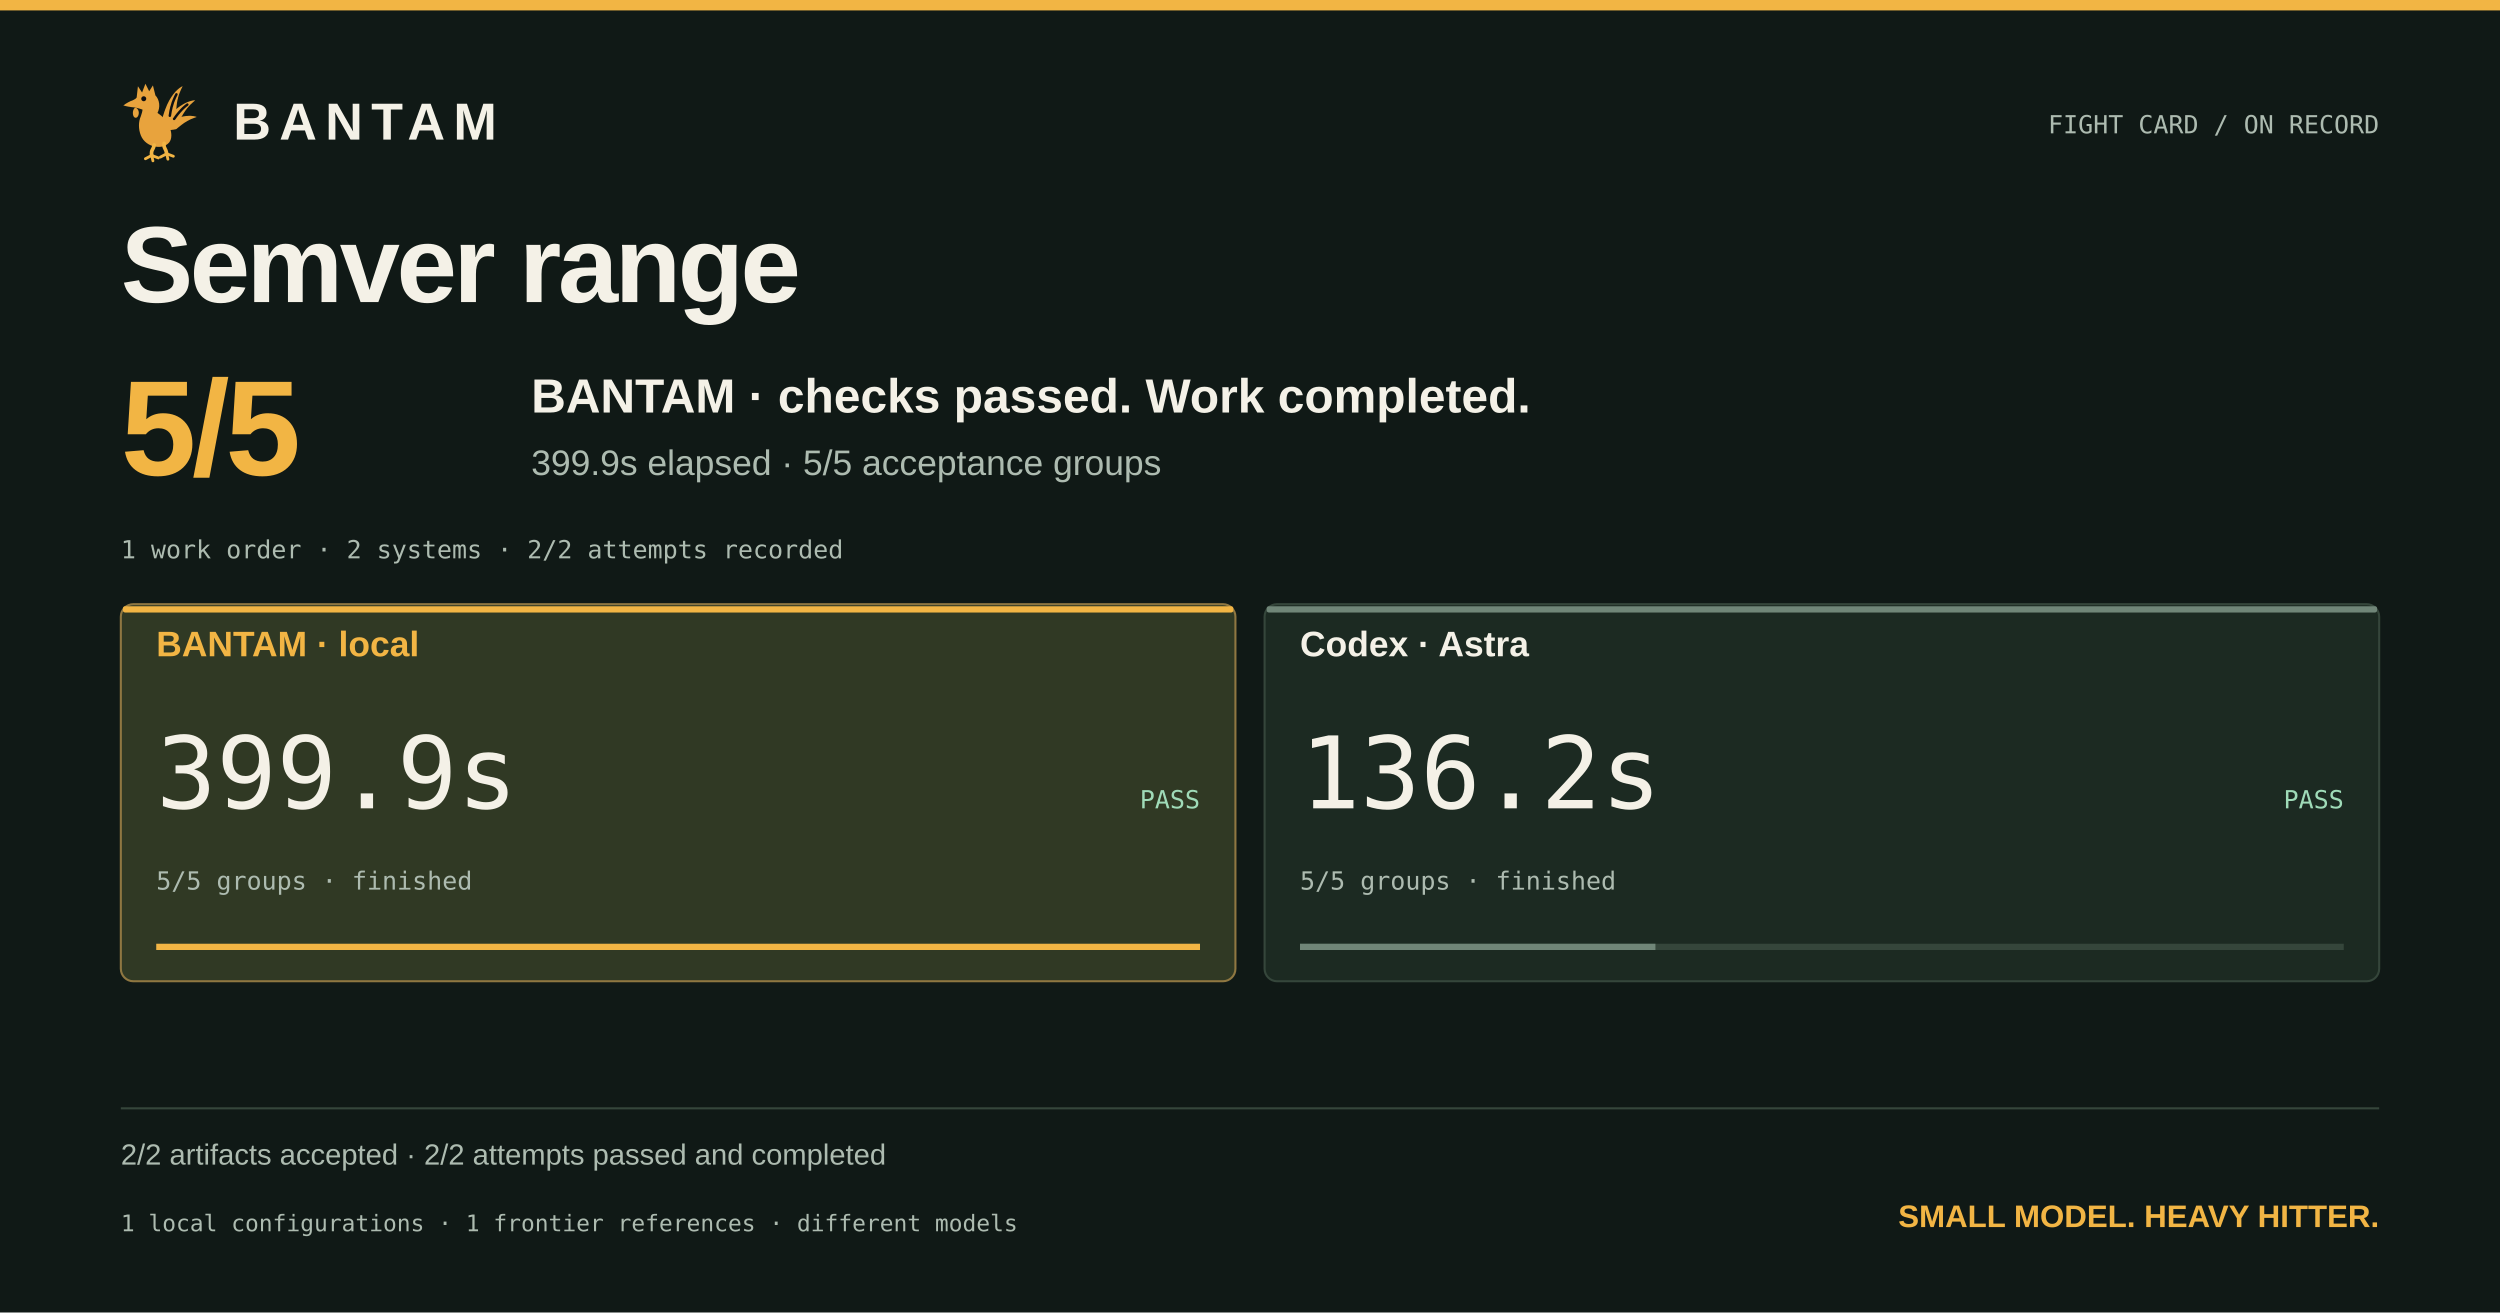
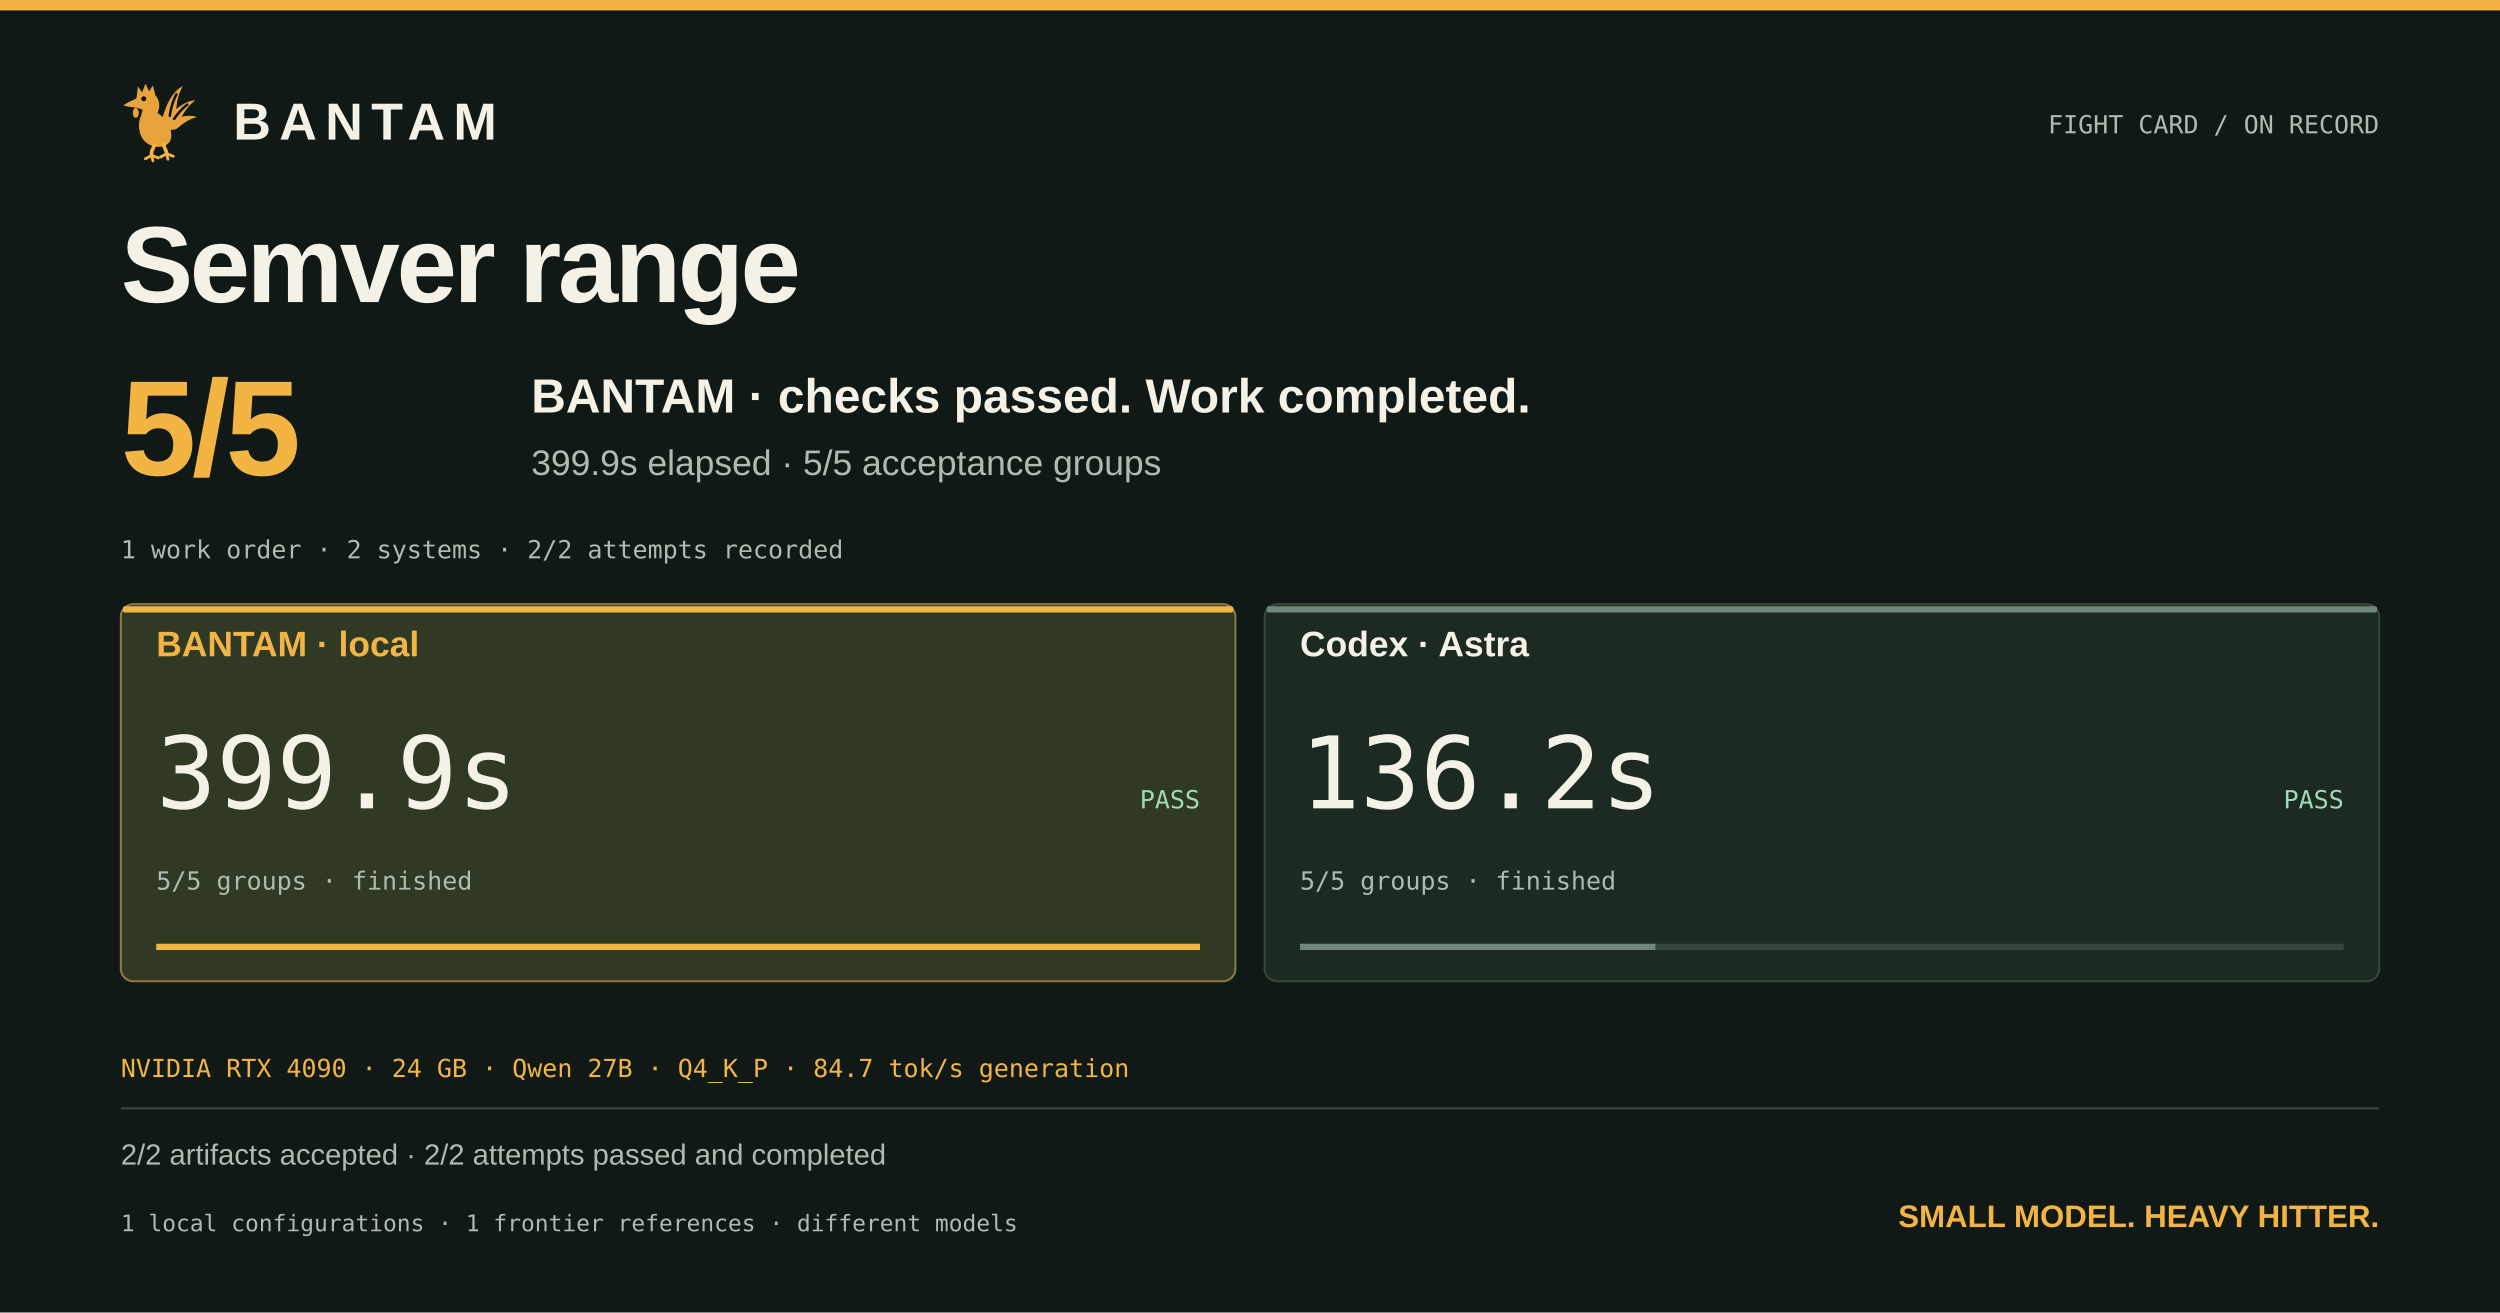
<svg xmlns="http://www.w3.org/2000/svg" width="1200" height="630" viewBox="0 0 1200 630" role="img" aria-label="Semver range · BANTAM recorded comparison">
  <g font-family="Arial,Helvetica,sans-serif">
    <rect width="1200" height="630" fill="#101916" />
    <rect width="1200" height="5" fill="#f2b544" />
    <svg x="58" y="35" width="40" height="48" viewBox="0 0 100 100" color="#f2b544">
      <g fill="#e8a33d">
        <path d="M61.0 56.4L61.7 55.3L62.4 54.1L63.1 53.0L63.7 51.8L64.3 50.7L64.9 49.5L65.5 48.4L66.1 47.3L66.5 46.1L66.5 45.0L66.4 43.8L66.4 42.6L66.4 41.4L66.4 40.2L66.4 39.1L66.4 37.9L66.5 36.7L66.5 35.6L66.5 34.4L66.6 33.3L66.7 32.1L66.8 31.0L66.9 29.8L67.0 28.7L67.2 27.5L67.3 26.4L67.5 25.2L67.7 24.1L67.9 22.9L68.2 21.8L68.5 20.7L68.7 19.5L69.1 18.4L69.4 17.3L69.8 16.1L70.1 15.0L70.6 13.9L71.0 12.8L71.5 11.7L72.0 10.5L72.5 9.4L73.0 8.3L73.6 7.2L74.1 5.9L74.1 5.9L72.9 6.5L71.8 7.2L70.7 7.9L69.7 8.7L68.7 9.5L67.7 10.4L66.8 11.3L65.8 12.2L65.0 13.2L64.1 14.2L63.3 15.2L62.4 16.3L61.7 17.4L60.9 18.5L60.2 19.6L59.5 20.7L58.8 21.9L58.1 23.0L57.5 24.2L56.9 25.4L56.3 26.6L55.7 27.8L55.2 29.0L54.7 30.2L54.2 31.5L53.7 32.7L53.2 33.9L52.8 35.2L52.3 36.4L51.9 37.7L51.5 38.9L51.1 40.2L50.7 41.4L50.4 42.7L50.0 43.9L50.1 45.2L50.4 46.5L50.6 47.8L51.0 49.1L51.3 50.4L51.7 51.7L52.1 53.0L52.6 54.3L53.0 55.6Z" />
        <path d="M60.1 57.9L61.1 57.3L62.1 56.7L63.1 56.0L64.0 55.4L64.9 54.7L65.9 54.1L66.8 53.4L67.6 52.8L68.4 52.0L68.8 51.1L69.2 50.1L69.7 49.2L70.1 48.3L70.5 47.4L71.0 46.4L71.4 45.5L71.9 44.6L72.4 43.7L72.8 42.8L73.3 41.9L73.8 41.1L74.3 40.2L74.8 39.3L75.4 38.5L75.9 37.6L76.5 36.8L77.0 35.9L77.6 35.1L78.2 34.3L78.8 33.5L79.4 32.6L80.1 31.9L80.7 31.1L81.4 30.3L82.1 29.5L82.8 28.8L83.5 28.0L84.3 27.3L85.1 26.6L85.8 25.9L86.7 25.1L87.5 24.4L88.3 23.7L89.2 22.9L89.2 22.9L88.0 22.9L86.9 23.0L85.8 23.2L84.7 23.5L83.6 23.8L82.5 24.1L81.4 24.5L80.3 24.9L79.3 25.3L78.2 25.8L77.2 26.3L76.2 26.8L75.1 27.4L74.1 28.0L73.2 28.6L72.2 29.2L71.2 29.8L70.3 30.5L69.3 31.2L68.4 31.9L67.5 32.6L66.6 33.3L65.7 34.1L64.8 34.8L64.0 35.6L63.1 36.4L62.3 37.2L61.4 38.0L60.6 38.8L59.8 39.6L59.0 40.4L58.2 41.2L57.4 42.1L56.7 42.9L55.9 43.7L55.5 44.8L55.2 45.9L55.0 47.1L54.7 48.2L54.5 49.4L54.3 50.5L54.2 51.7L54.1 52.9L53.9 54.1Z" />
        <path d="M58.6 58.5L59.5 58.5L60.5 58.4L61.4 58.3L62.3 58.2L63.2 58.1L64.1 57.9L65.0 57.8L65.8 57.6L66.6 57.4L67.2 56.9L67.9 56.3L68.5 55.8L69.1 55.3L69.7 54.8L70.4 54.3L71.0 53.8L71.6 53.3L72.3 52.8L72.9 52.3L73.5 51.8L74.2 51.4L74.8 50.9L75.5 50.4L76.1 50.0L76.8 49.5L77.5 49.1L78.2 48.7L78.9 48.3L79.5 47.9L80.2 47.5L81.0 47.1L81.7 46.7L82.4 46.3L83.1 46.0L83.9 45.6L84.6 45.3L85.4 45.0L86.2 44.7L86.9 44.4L87.7 44.1L88.5 43.8L89.3 43.5L90.2 43.2L91.0 42.9L91.0 42.9L90.2 42.5L89.3 42.3L88.4 42.1L87.6 41.9L86.7 41.8L85.8 41.7L84.9 41.6L84.0 41.5L83.1 41.5L82.2 41.5L81.3 41.5L80.4 41.6L79.5 41.6L78.6 41.7L77.7 41.8L76.8 41.9L75.9 42.1L75.0 42.2L74.1 42.4L73.2 42.6L72.3 42.8L71.4 43.0L70.5 43.2L69.6 43.5L68.8 43.7L67.9 44.0L67.0 44.2L66.2 44.5L65.3 44.8L64.5 45.1L63.6 45.4L62.8 45.7L61.9 46.0L61.1 46.3L60.3 46.7L59.6 47.3L59.0 48.0L58.5 48.7L57.9 49.5L57.4 50.2L56.9 51.0L56.4 51.8L55.9 52.6L55.4 53.5Z" />
        <path d="M58.8 41.4L59.0 40.2L59.2 39.0L59.4 37.7L59.6 36.5L59.8 35.3L60.1 34.1L60.4 32.9L60.6 31.7L60.9 30.6L61.3 29.4L61.6 28.2L62.0 27.0L62.3 25.9L62.7 24.7L63.2 23.5L63.6 22.4L64.1 21.3L64.6 20.1L65.1 19.0L65.6 17.9L66.2 16.8L66.7 15.7" stroke="#0d0f12" stroke-width="3.0" fill="none" stroke-linecap="round" />
        <path d="M63.9 45.2L64.6 44.4L65.2 43.5L65.8 42.6L66.4 41.8L67.1 40.9L67.7 40.1L68.4 39.2L69.1 38.4L69.8 37.6L70.4 36.8L71.2 36.0L71.9 35.2L72.6 34.4L73.4 33.6L74.1 32.9L74.9 32.1L75.7 31.4L76.5 30.7L77.3 30.0L78.1 29.3L79.0 28.7L79.8 28.0" stroke="#0d0f12" stroke-width="3.0" fill="none" stroke-linecap="round" />
        <path d="M3 29C7 26 11 24 15 22.5C16.5 21.8 18 21 19 19.5L20.5 6L25.5 13.5L29.5 3L34 12L38.5 5L41.5 17C44 19.5 45.5 23 46 27C46.5 31 45.5 35 44 38C50 42 55 47 58 54C61.5 61.5 61.5 69 58 73.5C54 78 48 79.5 42 78.5C34 77.5 27 72.5 24 65C21 57.5 21 48.5 24 42C25 39 26 36 26 34C23 33 20 32 17 31.5C11 31 6 30 3 29Z" />
        <path d="M17.5 31.5C21 33 22.5 37 21 41C19.5 45 15.8 44.6 14.8 40.8C13.8 37 15 32.8 17.5 31.5Z" />
        <path d="M40 76.5C39 82.5 36 82 37 89" stroke="currentColor" stroke-width="4.4" stroke-linecap="round" fill="none" />
        <path d="M29.5 93L37 89L45 92M37 89L38.5 95.5" stroke="currentColor" stroke-width="3.4" stroke-linecap="round" stroke-linejoin="round" fill="none" />
        <path d="M52 74.5C51 80.5 54 80 55 87" stroke="currentColor" stroke-width="4.4" stroke-linecap="round" fill="none" />
        <path d="M47.5 91L55 87L63 90M55 87L56.5 93.5" stroke="currentColor" stroke-width="3.4" stroke-linecap="round" stroke-linejoin="round" fill="none" />
        <circle cx="27.5" cy="21" r="3" fill="#0d0f12" />
      </g>
    </svg>
    <text x="112" y="67" fill="#f4f1e7" font-size="25" font-weight="700" letter-spacing="4">BANTAM</text>
    <text x="1142" y="64" text-anchor="end" fill="#adbbb0" font-family="monospace" font-size="12">FIGHT CARD / ON RECORD</text>
    <text x="58" y="145" fill="#f4f1e7" font-size="52" font-weight="700" letter-spacing="-1.6">Semver range</text>
    <text x="58" y="228" fill="#f2b544" font-size="65" font-weight="700" letter-spacing="-2">5/5</text>
    <text x="255" y="198" fill="#f4f1e7" font-size="23" font-weight="700">BANTAM · checks passed. Work completed.</text>
    <text x="255" y="228" fill="#adbbb0" font-size="17">399.9s elapsed · 5/5 acceptance groups</text>
    <text x="58" y="268" fill="#adbbb0" font-family="monospace" font-size="12">1 work order · 2 systems · 2/2 attempts recorded</text>
    <g>
      <rect x="58" y="290" width="535" height="181" rx="6" fill="#303924" stroke="#8f7741" />
      <rect x="59" y="291" width="533" height="3" rx="1" fill="#f2b544" />
      <text x="75" y="315" fill="#f2b544" font-size="17" font-weight="700">BANTAM · local</text>
      <text x="75" y="388" fill="#f4f1e7" font-family="monospace" font-size="48">399.9s</text>
      <text x="576" y="388" text-anchor="end" fill="#9fdbb8" font-family="monospace" font-size="12">PASS</text>
      <rect x="75" y="453" width="501" height="3" fill="#35463b" />
      <rect x="75" y="453" width="501" height="3" fill="#f2b544" />
      <text x="75" y="427" fill="#adbbb0" font-family="monospace" font-size="12">5/5 groups · finished</text>
    </g>
    <g>
      <rect x="607" y="290" width="535" height="181" rx="6" fill="#1c2a22" stroke="#35463b" />
      <rect x="608" y="291" width="533" height="3" rx="1" fill="#708678" />
      <text x="624" y="315" fill="#f4f1e7" font-size="17" font-weight="700">Codex · Astra</text>
      <text x="624" y="388" fill="#f4f1e7" font-family="monospace" font-size="48">136.2s</text>
      <text x="1125" y="388" text-anchor="end" fill="#9fdbb8" font-family="monospace" font-size="12">PASS</text>
      <rect x="624" y="453" width="501" height="3" fill="#35463b" />
      <rect x="624" y="453" width="170.598" height="3" fill="#708678" />
      <text x="624" y="427" fill="#adbbb0" font-family="monospace" font-size="12">5/5 groups · finished</text>
    </g>
+     <text x="58" y="517" fill="#f2b544" font-family="monospace" font-size="12">NVIDIA RTX 4090 · 24 GB · Qwen 27B · Q4_K_P · 84.7 tok/s generation</text>
    <line x1="58" y1="532" x2="1142" y2="532" stroke="#35463b" />
    <text x="58" y="559" fill="#adbbb0" font-size="14">2/2 artifacts accepted · 2/2 attempts passed and completed</text>
    <text x="58" y="591" fill="#adbbb0" font-family="monospace" font-size="11">1 local configurations · 1 frontier references · different models</text>
    <text x="1142" y="589" text-anchor="end" fill="#f2b544" font-size="15" font-weight="700">SMALL MODEL. HEAVY HITTER.</text>
  </g>
</svg>
